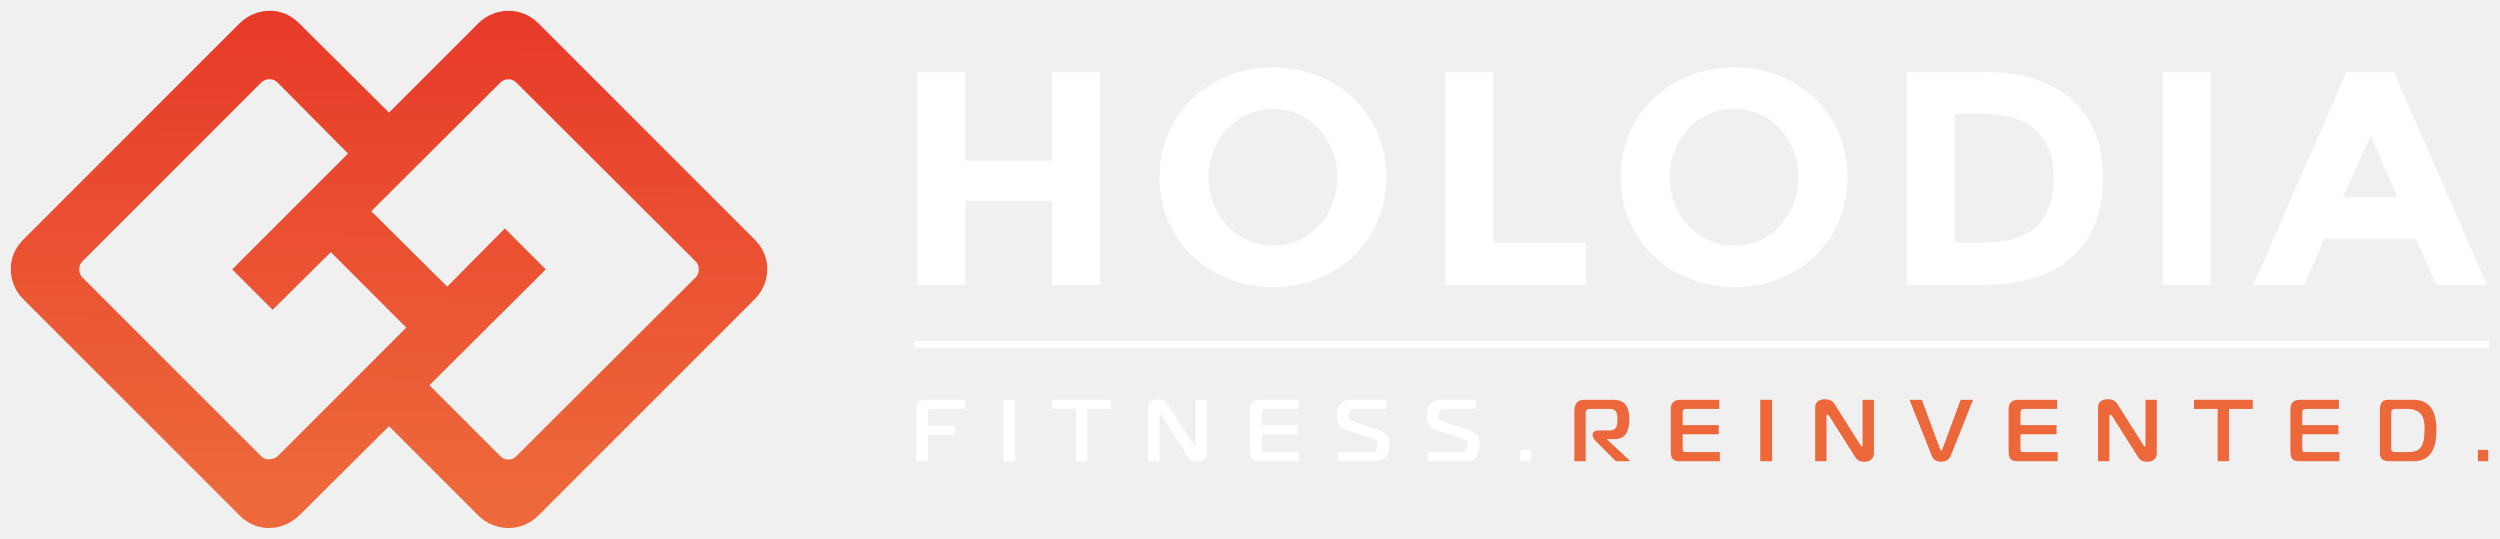
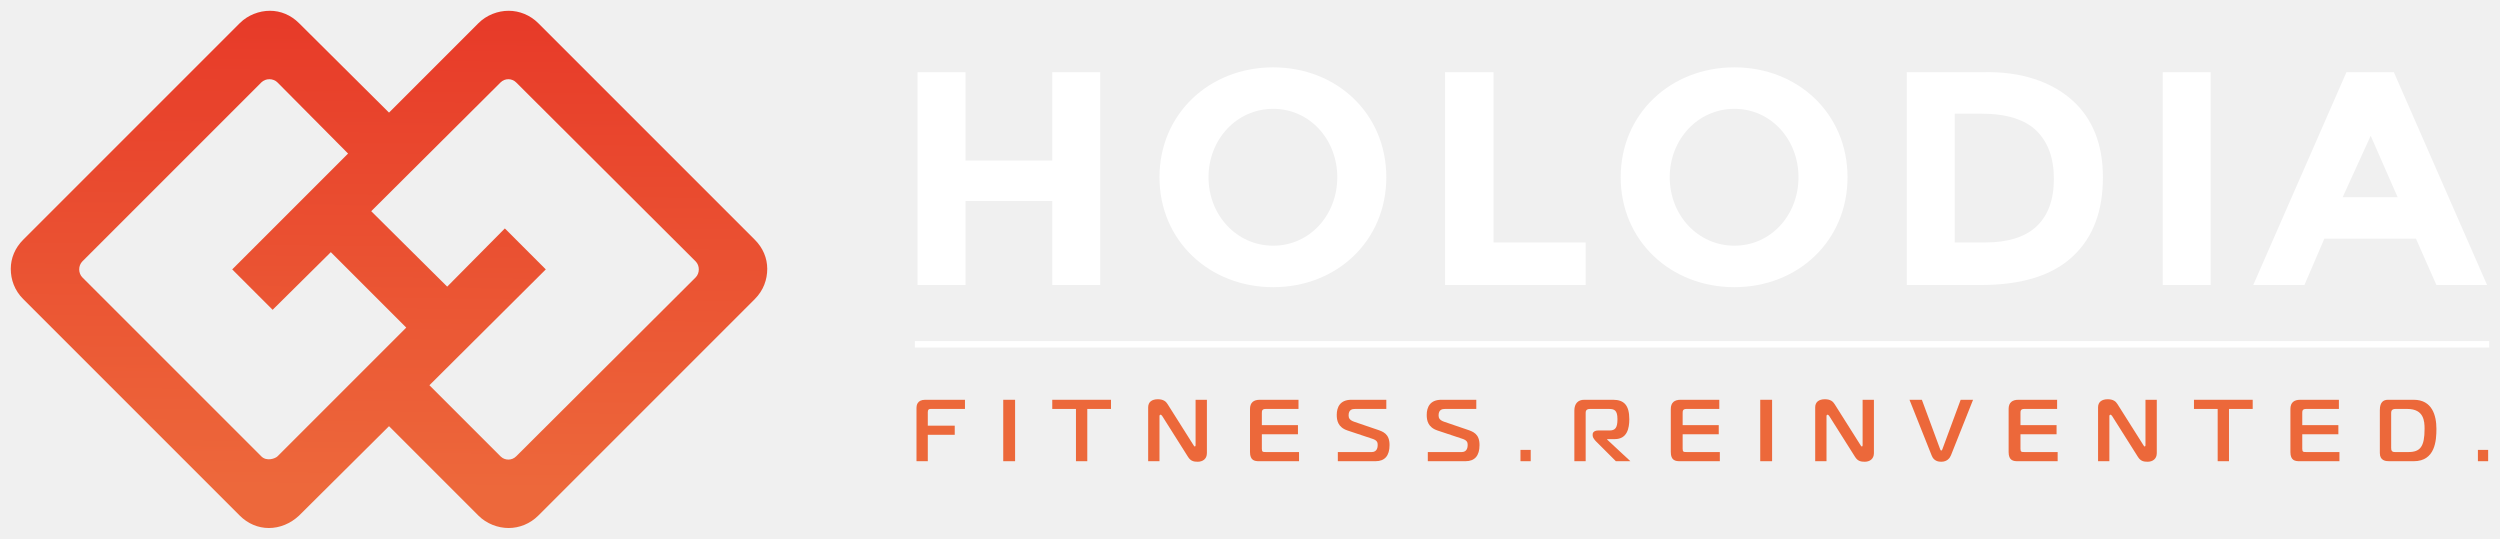
<svg xmlns="http://www.w3.org/2000/svg" xmlns:xlink="http://www.w3.org/1999/xlink" viewBox="0 0 464 100">
  <linearGradient id="a" gradientUnits="userSpaceOnUse" spreadMethod="pad" x1="0" x2="1" y1="100" y2="0">
    <stop offset="0" stop-color="#ed683b" />
    <stop offset=".1" stop-color="#ed683b" />
    <stop offset="1" stop-color="#e73928" />
  </linearGradient>
  <path d="m72.2 20.9-16.7-16.6c-1.5-1.5-3.4-2.3-5.4-2.3s-4.1.8-5.6 2.3l-40.2 40.2c-1.5 1.5-2.3 3.4-2.3 5.4s.7 4 2.3 5.6l40.2 40.2c1.5 1.5 3.4 2.3 5.4 2.3s4-.8 5.6-2.3l16.7-16.6 16.6 16.6c1.5 1.5 3.6 2.3 5.6 2.3s4-.8 5.5-2.3l40.2-40.2c1.6-1.6 2.3-3.6 2.3-5.6s-.8-3.9-2.3-5.4l-40.2-40.2c-1.5-1.5-3.5-2.3-5.5-2.3s-4.1.8-5.6 2.3zm-3.3 18.3 24-23.9c.8-.8 2.1-.8 2.9 0l33.3 33.2c.8.8.8 2.2 0 3l-33.3 33.2c-.8.8-2.1.8-2.9 0l-13.2-13.2 21.6-21.5-7.6-7.6-10.7 10.8zm-20.4 45.5-33.2-33.2c-.8-.8-.8-2.2 0-3l33.2-33.2c.8-.8 2.2-.8 3 0l13.1 13.2-21.5 21.5 7.5 7.5 10.8-10.7 14 14-23.9 23.9c-.4.4-2 1-3 0z" fill="url(#a)" />
  <g fill="#fff">
    <path d="m195.3 13.4v16.4h-16.1v-16.4h-8.9v39.5h8.9v-15.6h16.1v15.6h8.9v-39.5z" />
    <path id="b" d="m215.2 32.9c0 11.8 9.3 20.4 21.1 20.4s21-8.6 21-20.4-9.2-20.4-21-20.4-21.1 8.6-21.1 20.4zm9.1 0c0-7 5.2-12.7 12-12.7s11.9 5.7 11.9 12.7-5.1 12.7-11.9 12.7-12-5.7-12-12.7z" />
    <path d="m268.2 13.4v39.5h26.1v-7.9h-17.1v-31.6z" />
    <use transform="translate(85.6)" xlink:href="#b" />
    <path d="m353.9 13.4v39.5h13.7c7.7 0 13.4-1.8 17.2-5.4s5.5-8.5 5.5-14.6-1.9-10.9-5.7-14.3-9.5-5.4-16.6-5.2zm8.9 7.7h5c4.6 0 8.1 1.1 10.2 3.2s3.2 5 3.2 8.9-1.1 6.8-3.2 8.8-5.4 3-9.5 3h-5.7z" />
    <path d="m401.4 52.9h8.9v-39.5h-8.9z" />
    <path d="m435.5 13.4-17.3 39.5h9.5l3.7-8.6h17l3.8 8.6h9.4l-17.3-39.5zm4.5 11.8 5 11.4h-10.2z" />
+     <path d="m169.8 64.5v-1.2h292.2v1.2z" />
  </g>
-   <g fill="#fff">
-     <path d="m169.8 64.5v-1.2h292.2v1.2z" />
+   <g fill="#ec683a">
    <path d="m170.1 85.6v-9.9c0-.4.1-1.5 1.6-1.5h7.4v1.7h-6.4c-.3 0-.5.1-.5.6v2.5h5v1.7h-5v4.9z" />
    <path d="m186.2 74.2h2.2v11.4h-2.2z" />
    <path d="m199.7 85.6v-9.7h-4.4v-1.7h10.9v1.7h-4.4v9.7z" />
    <path id="c" d="m224 84.1c0 1.1-.8 1.6-1.7 1.6-.7 0-1.3-.1-1.8-.9l-4.8-7.6c-.3-.4-.5-.2-.5 0v8.4h-2.1v-10c0-1 .7-1.5 1.8-1.5 1 0 1.5.4 1.8.9l4.8 7.6c.3.5.4.2.4 0v-8.4h2.1z" />
    <path id="d" d="m233.7 85.6c-.8 0-1.7-.1-1.7-1.7v-8c0-1.2.7-1.7 1.8-1.7h7.2v1.7h-6.1c-.7 0-.7.4-.7.8v2.2h6.7v1.7h-6.7v2.7c0 .6.2.6.8.6h6.1v1.7z" />
    <path id="e" d="m248.3 83.9h6.3c1 0 1.1-.9 1.1-1.3 0-.5-.1-.9-1.1-1.2l-4.5-1.5c-1.8-.6-2-1.9-2-2.9 0-1.4.6-2.8 2.7-2.8h6.5v1.7h-5.8c-.5 0-1.2.1-1.2 1.2 0 .5.2.9 1.1 1.2l4.1 1.4c1.2.4 2.4.8 2.4 2.9 0 2-.9 3-2.6 3h-7z" />
    <use transform="translate(16.7)" xlink:href="#e" />
    <path d="m282.2 83.5h1.9v2.1h-1.9z" />
-   </g>
-   <g fill="#ec683a">
    <path d="m292.2 76.2c0-1.3.7-2 1.8-2h5.4c2 0 3 1 3 3.6 0 1.7-.4 3.7-2.7 3.7h-1.4v.1l4.3 4h-2.7l-3.7-3.7c-.2-.2-.6-.7-.6-1v-.3c0-.4.4-.7 1-.7h2.1c1.1 0 1.5-.5 1.5-2.1 0-1.7-.6-1.9-1.6-1.9h-3.5c-.8 0-.8.5-.8.8v8.9h-2.1z" />
    <use transform="translate(78.1)" xlink:href="#d" />
    <path d="m326.7 74.2h2.2v11.4h-2.2z" />
    <use transform="translate(123.8)" xlink:href="#c" />
    <path d="m360.1 83.4c.1.3.3.3.4 0l3.4-9.2h2.3l-4.1 10.3c-.2.5-.7 1.2-1.8 1.2-.5 0-1.4-.1-1.8-1.2l-4.1-10.3h2.3z" />
    <use transform="translate(140.8)" xlink:href="#d" />
    <use transform="translate(176.3)" xlink:href="#c" />
    <path d="m411.6 85.6v-9.7h-4.4v-1.7h10.9v1.7h-4.4v9.7z" />
    <use transform="translate(193.1)" xlink:href="#d" />
    <path d="m443.8 83.1c0 .5.1.8.7.8h2.5c2.2 0 3-1 3-4.3 0-1.4-.1-3.7-3.2-3.7h-2.2c-.6 0-.8.3-.8.7zm-.4 2.5c-.6 0-1.7-.1-1.7-1.5v-8c0-1.5.7-1.9 1.5-1.9h4.8c3.4 0 4.2 2.9 4.2 5.4 0 2.1-.2 6-4.2 6z" />
    <path d="m459.9 83.5h1.9v2.1h-1.9z" />
  </g>
</svg>
